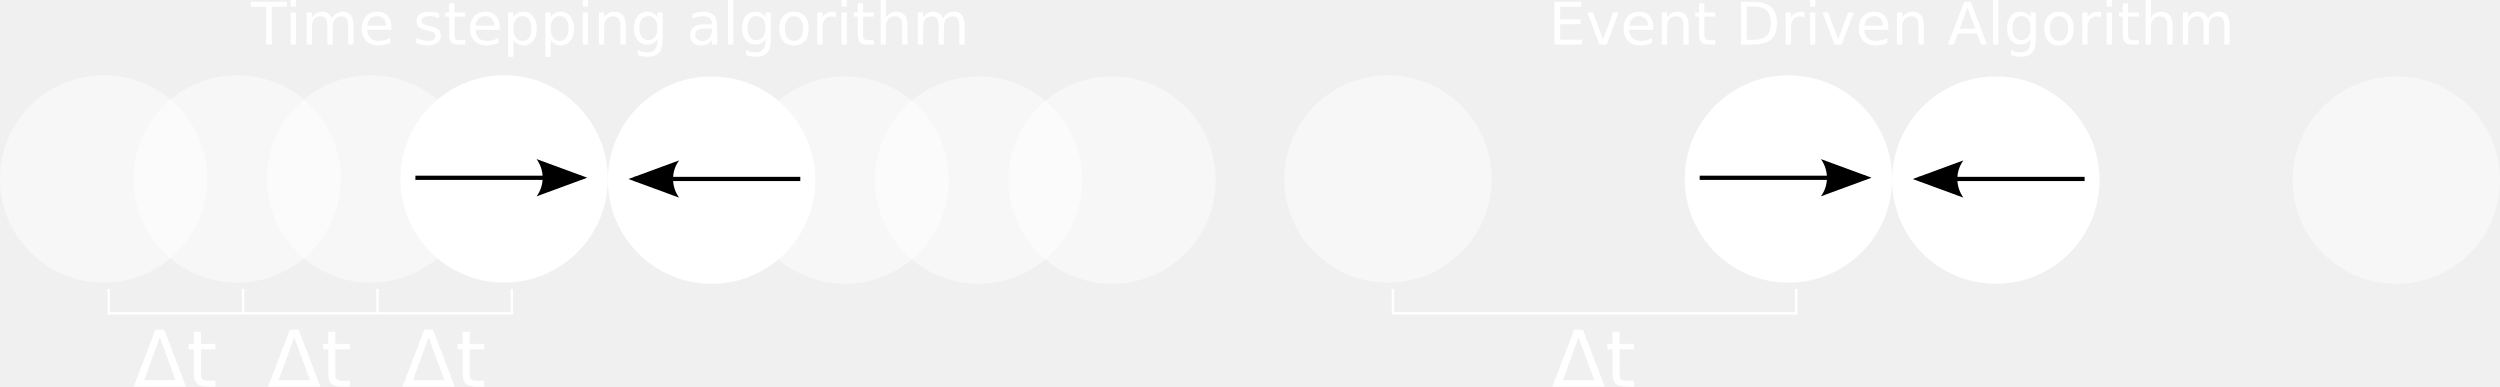
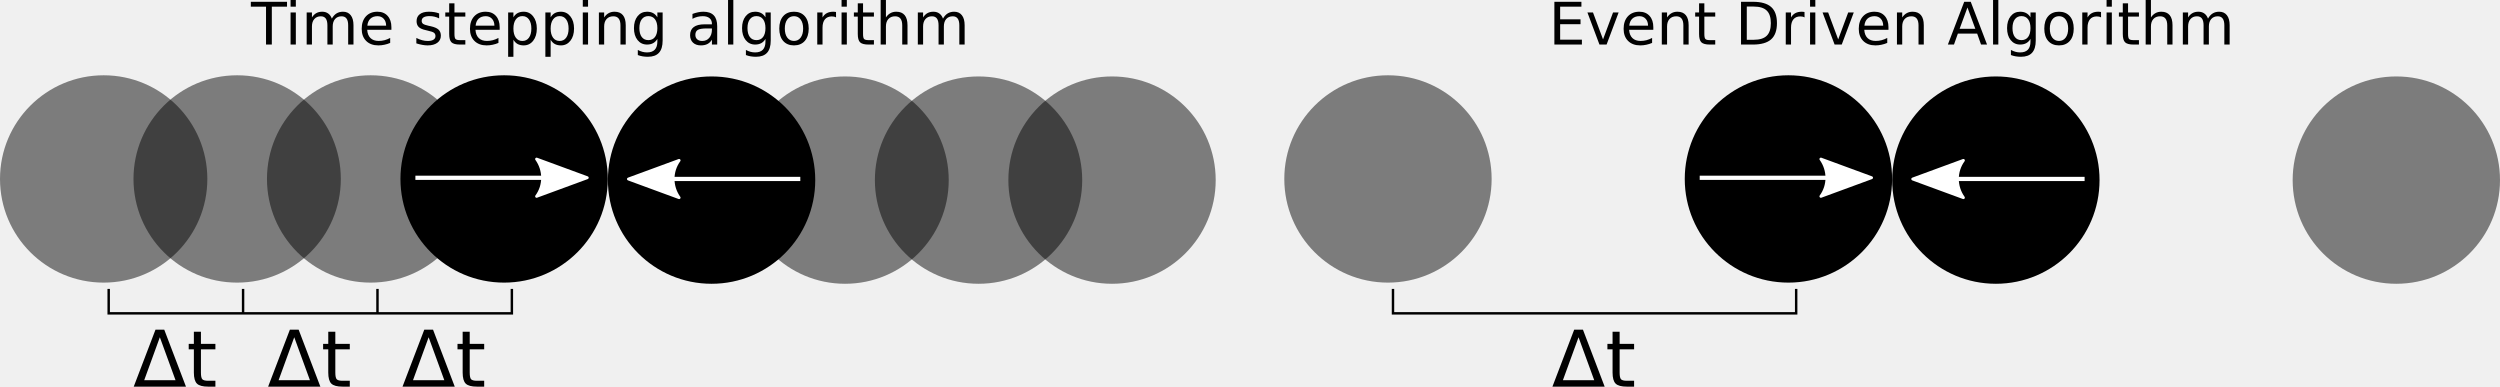
<svg xmlns="http://www.w3.org/2000/svg" viewBox="0 0 1023.119 158.234" preserveAspectRatio="xMidYMid meet" id="svg2" version="1.0">
  <defs id="defs4">
    <marker style="overflow:visible" id="Arrow2Lend" refX="0" refY="0" orient="auto">
      <path transform="matrix(-1.1,0,0,-1.1,-1.1,0)" d="M 8.719,4.034 L -2.207,0.016 L 8.719,-4.002 C 6.973,-1.63 6.983,1.616 8.719,4.034 z" style="font-size:12px;fill-rule:evenodd;stroke-width:0.625;stroke-linejoin:round" id="path3269" />
    </marker>
    <marker style="overflow:visible" id="Arrow1Lend" refX="0" refY="0" orient="auto">
      <path transform="matrix(-0.8,0,0,-0.8,-10,0)" style="fill-rule:evenodd;stroke:#000000;stroke-width:1pt;marker-start:none" d="M 0,0 L 5,-5 L -12.5,0 L 5,5 L 0,0 z" id="path3251" />
    </marker>
    <marker style="overflow:visible" id="Arrow2LendJ" refX="0" refY="0" orient="auto">
      <path transform="matrix(-1.1,0,0,-1.1,-1.1,0)" d="M 8.719,4.034 L -2.207,0.016 L 8.719,-4.002 C 6.973,-1.63 6.983,1.616 8.719,4.034 z" style="font-size:12px;fill:#ffffff;fill-rule:evenodd;stroke:#ffffff;stroke-width:0.625;stroke-linejoin:round" id="path4560" />
    </marker>
+     <marker style="overflow:visible" refX="0" refY="0" orient="auto" id="Arrow2Lend6120">
+       <path transform="matrix(-1.1,0,0,-1.1,-1.1,0)" d="M 8.719,4.034 L -2.207,0.016 L 8.719,-4.002 C 6.973,-1.63 6.983,1.616 8.719,4.034 z" style="font-size:12px;fill-rule:evenodd;stroke-width:0.625;stroke-linejoin:round;stroke-opacity:1.0;stroke:#ffffff;fill-opacity:1.0;fill:#ffffff" id="path3269-1" />
+     </marker>
+     <marker style="overflow:visible" refX="0" refY="0" orient="auto" id="Arrow2Lend9719">
+       <path transform="matrix(-1.1,0,0,-1.1,-1.1,0)" d="M 8.719,4.034 L -2.207,0.016 L 8.719,-4.002 C 6.973,-1.63 6.983,1.616 8.719,4.034 z" style="font-size:12px;fill-rule:evenodd;stroke-width:0.625;stroke-linejoin:round;stroke-opacity:1.0;stroke:#ffffff;fill-opacity:1.0;fill:#ffffff" id="path3269-1-1" />
+     </marker>
+     <marker style="overflow:visible" refX="0" refY="0" orient="auto" id="Arrow2Lend7572">
+       <path transform="matrix(-1.1,0,0,-1.1,-1.1,0)" d="M 8.719,4.034 L -2.207,0.016 L 8.719,-4.002 C 6.973,-1.63 6.983,1.616 8.719,4.034 z" style="font-size:12px;fill-rule:evenodd;stroke-width:0.625;stroke-linejoin:round;stroke-opacity:1.0;stroke:#ffffff;fill-opacity:1.0;fill:#ffffff" id="path3269-1-1-1" />
+     </marker>
+     <marker style="overflow:visible" refX="0" refY="0" orient="auto" id="Arrow2Lend2424">
+       <path transform="matrix(-1.1,0,0,-1.1,-1.1,0)" d="M 8.719,4.034 L -2.207,0.016 L 8.719,-4.002 C 6.973,-1.63 6.983,1.616 8.719,4.034 z" style="font-size:12px;fill-rule:evenodd;stroke-width:0.625;stroke-linejoin:round;stroke-opacity:1.0;stroke:#ffffff;fill-opacity:1.0;fill:#ffffff" id="path3269-1-1-1-1" />
+     </marker>
  </defs>
  <g id="layer1" transform="translate(-11.59321,-33.44962)">
-     <text xml:space="preserve" style="font-size:40px;font-style:normal;font-weight:normal;fill:#ffffff;fill-opacity:1;stroke:none;stroke-width:1px;stroke-linecap:butt;stroke-linejoin:miter;stroke-opacity:1;font-family:Bitstream Vera Sans;" x="645.361" y="51.684" id="text4768">
-       <tspan id="tspan4770" x="645.361" y="51.684" style="font-size:24px;fill:#ffffff;">Event Driven Algorithm</tspan>
+     <text xml:space="preserve" style="font-style:normal;font-weight:normal;line-height:0%;font-family:'Bitstream Vera Sans';fill:#000000;fill-opacity:1;stroke:none;stroke-width:1px;stroke-linecap:butt;stroke-linejoin:miter;stroke-opacity:1" x="645.361" y="51.684" id="text4768">
+       <tspan id="tspan4770" x="645.361" y="51.684" style="font-size:24px;line-height:1.25;fill:#000000">Event Driven Algorithm</tspan>
    </text>
-     <text xml:space="preserve" style="font-style:normal;font-variant:normal;font-weight:normal;font-stretch:normal;font-size:24px;line-height:125%;font-family:'Bitstream Vera Sans';-inkscape-font-specification:'Bitstream Vera Sans';text-align:start;writing-mode:lr-tb;text-anchor:start;fill:#ffffff;fill-opacity:1;stroke:none;stroke-width:1px;stroke-linecap:butt;stroke-linejoin:miter;stroke-opacity:1;" x="114.321" y="51.684" id="text4764">
-       <tspan id="tspan4766" x="114.321" y="51.684">Time stepping algorithm</tspan>
+     <text xml:space="preserve" style="font-style:normal;font-variant:normal;font-weight:normal;font-stretch:normal;line-height:0%;font-family:'Bitstream Vera Sans';-inkscape-font-specification:'Bitstream Vera Sans';text-align:start;writing-mode:lr-tb;text-anchor:start;fill:#000000;fill-opacity:1;stroke:none;stroke-width:1px;stroke-linecap:butt;stroke-linejoin:miter;stroke-opacity:1" x="114.321" y="51.684" id="text4764">
+       <tspan id="tspan4766" x="114.321" y="51.684" style="font-size:24px;line-height:1.25;fill:#000000">Time stepping algorithm</tspan>
    </text>
-     <circle r="42.426" cy="-106.684" cx="-163.276" transform="scale(-1,-1)" id="path3178" style="fill:#ffffff;fill-opacity:0.481;fill-rule:evenodd;stroke:none;stroke-width:4.1;stroke-linecap:butt;stroke-linejoin:miter;stroke-miterlimit:4;stroke-dasharray:none;stroke-opacity:1" />
-     <circle r="42.426" cy="-106.684" cx="-108.648" transform="scale(-1,-1)" id="path3184" style="fill:#ffffff;fill-opacity:0.481;fill-rule:evenodd;stroke:none;stroke-width:4.1;stroke-linecap:butt;stroke-linejoin:miter;stroke-miterlimit:4;stroke-dasharray:none;stroke-opacity:1" />
-     <circle r="42.426" cy="-106.684" cx="-54.02" transform="scale(-1,-1)" id="path3186" style="fill:#ffffff;fill-opacity:0.481;fill-rule:evenodd;stroke:none;stroke-width:4.1;stroke-linecap:butt;stroke-linejoin:miter;stroke-miterlimit:4;stroke-dasharray:none;stroke-opacity:1" />
-     <circle transform="scale(-1,-1)" id="path3176" style="fill:#ffffff;fill-opacity:1;fill-rule:evenodd;stroke:none;stroke-width:4.1;stroke-linecap:butt;stroke-linejoin:miter;stroke-miterlimit:4;stroke-dasharray:none;stroke-opacity:1" cx="-217.904" cy="-106.684" r="42.426" />
-     <path id="path3243" d="m 181.593,106.209 68.041,0" style="fill:#000000;fill-opacity:0.481;fill-rule:evenodd;stroke:#000000;stroke-width:1.725;stroke-linecap:butt;stroke-linejoin:miter;stroke-miterlimit:4;stroke-dasharray:none;stroke-opacity:1;marker-end:url(#Arrow2Lend)" />
-     <path style="fill:none;fill-rule:evenodd;stroke:#ffffff;stroke-width:1px;stroke-linecap:butt;stroke-linejoin:miter;stroke-opacity:1" d="m 56.074,151.684 0,10 55,0 0,-10 0,10 55,0 0,-10 0,10 55,0 0,-10 0,10" id="path4820" />
-     <text xml:space="preserve" style="font-style:normal;font-variant:normal;font-weight:normal;font-stretch:normal;font-size:32px;line-height:125%;font-family:'Bitstream Vera Sans';-inkscape-font-specification:'Bitstream Vera Sans';text-align:start;writing-mode:lr-tb;text-anchor:start;fill:#ffffff;fill-opacity:1;stroke:none;stroke-width:1px;stroke-linecap:butt;stroke-linejoin:miter;stroke-opacity:1;" x="66.074" y="191.684" id="text4828">
-       <tspan id="tspan4830" x="66.074" y="191.684">Δt</tspan>
+     <circle r="42.426" cy="-106.684" cx="-163.276" transform="scale(-1,-1)" id="path3178" style="fill:#000000;fill-opacity:0.481;fill-rule:evenodd;stroke:none;stroke-width:4.1;stroke-linecap:butt;stroke-linejoin:miter;stroke-miterlimit:4;stroke-dasharray:none;stroke-opacity:1" />
+     <circle r="42.426" cy="-106.684" cx="-108.648" transform="scale(-1,-1)" id="path3184" style="fill:#000000;fill-opacity:0.481;fill-rule:evenodd;stroke:none;stroke-width:4.1;stroke-linecap:butt;stroke-linejoin:miter;stroke-miterlimit:4;stroke-dasharray:none;stroke-opacity:1" />
+     <circle r="42.426" cy="-106.684" cx="-54.02" transform="scale(-1,-1)" id="path3186" style="fill:#000000;fill-opacity:0.481;fill-rule:evenodd;stroke:none;stroke-width:4.1;stroke-linecap:butt;stroke-linejoin:miter;stroke-miterlimit:4;stroke-dasharray:none;stroke-opacity:1" />
+     <circle transform="scale(-1,-1)" id="path3176" style="fill:#000000;fill-opacity:1;fill-rule:evenodd;stroke:none;stroke-width:4.1;stroke-linecap:butt;stroke-linejoin:miter;stroke-miterlimit:4;stroke-dasharray:none;stroke-opacity:1" cx="-217.904" cy="-106.684" r="42.426" />
+     <path id="path3243" d="m 181.593,106.209 68.041,0" style="fill:none;fill-opacity:0.481;fill-rule:evenodd;stroke:#ffffff;stroke-width:1.725;stroke-linecap:butt;stroke-linejoin:miter;stroke-miterlimit:4;stroke-dasharray:none;stroke-opacity:1;marker-end:url(#Arrow2Lend9719)" />
+     <path style="fill:none;fill-rule:evenodd;stroke:#000000;stroke-width:1px;stroke-linecap:butt;stroke-linejoin:miter;stroke-opacity:1" d="m 56.074,151.684 0,10 55,0 0,-10 0,10 55,0 0,-10 0,10 55,0 0,-10 0,10" id="path4820" />
+     <text xml:space="preserve" style="font-style:normal;font-variant:normal;font-weight:normal;font-stretch:normal;line-height:0%;font-family:'Bitstream Vera Sans';-inkscape-font-specification:'Bitstream Vera Sans';text-align:start;writing-mode:lr-tb;text-anchor:start;fill:#000000;fill-opacity:1;stroke:none;stroke-width:1px;stroke-linecap:butt;stroke-linejoin:miter;stroke-opacity:1" x="66.074" y="191.684" id="text4828">
+       <tspan id="tspan4830" x="66.074" y="191.684" style="font-size:32px;line-height:1.25;fill:#000000">Δt</tspan>
    </text>
-     <text xml:space="preserve" style="font-style:normal;font-variant:normal;font-weight:normal;font-stretch:normal;font-size:32px;line-height:125%;font-family:'Bitstream Vera Sans';-inkscape-font-specification:'Bitstream Vera Sans';text-align:start;writing-mode:lr-tb;text-anchor:start;fill:#ffffff;fill-opacity:1;stroke:none;stroke-width:1px;stroke-linecap:butt;stroke-linejoin:miter;stroke-opacity:1;" x="121.074" y="191.684" id="text4832">
-       <tspan id="tspan4834" x="121.074" y="191.684">Δt</tspan>
+     <text xml:space="preserve" style="font-style:normal;font-variant:normal;font-weight:normal;font-stretch:normal;line-height:0%;font-family:'Bitstream Vera Sans';-inkscape-font-specification:'Bitstream Vera Sans';text-align:start;writing-mode:lr-tb;text-anchor:start;fill:#000000;fill-opacity:1;stroke:none;stroke-width:1px;stroke-linecap:butt;stroke-linejoin:miter;stroke-opacity:1" x="121.074" y="191.684" id="text4832">
+       <tspan id="tspan4834" x="121.074" y="191.684" style="font-size:32px;line-height:1.25;fill:#000000">Δt</tspan>
    </text>
-     <text xml:space="preserve" style="font-style:normal;font-variant:normal;font-weight:normal;font-stretch:normal;font-size:32px;line-height:125%;font-family:'Bitstream Vera Sans';-inkscape-font-specification:'Bitstream Vera Sans';text-align:start;writing-mode:lr-tb;text-anchor:start;fill:#ffffff;fill-opacity:1;stroke:none;stroke-width:1px;stroke-linecap:butt;stroke-linejoin:miter;stroke-opacity:1;" x="176.074" y="191.684" id="text4836">
-       <tspan id="tspan4838" x="176.074" y="191.684">Δt</tspan>
+     <text xml:space="preserve" style="font-style:normal;font-variant:normal;font-weight:normal;font-stretch:normal;line-height:0%;font-family:'Bitstream Vera Sans';-inkscape-font-specification:'Bitstream Vera Sans';text-align:start;writing-mode:lr-tb;text-anchor:start;fill:#000000;fill-opacity:1;stroke:none;stroke-width:1px;stroke-linecap:butt;stroke-linejoin:miter;stroke-opacity:1" x="176.074" y="191.684" id="text4836">
+       <tspan id="tspan4838" x="176.074" y="191.684" style="font-size:32px;line-height:1.25;fill:#000000">Δt</tspan>
    </text>
-     <circle r="42.426" cy="-107.159" cx="357.433" transform="scale(1,-1)" id="path2638" style="fill:#ffffff;fill-opacity:0.481;fill-rule:evenodd;stroke:none;stroke-width:4.1;stroke-linecap:butt;stroke-linejoin:miter;stroke-miterlimit:4;stroke-dasharray:none;stroke-opacity:1" />
-     <circle r="42.426" cy="-107.159" cx="412.061" transform="scale(1,-1)" id="path2640" style="fill:#ffffff;fill-opacity:0.481;fill-rule:evenodd;stroke:none;stroke-width:4.1;stroke-linecap:butt;stroke-linejoin:miter;stroke-miterlimit:4;stroke-dasharray:none;stroke-opacity:1" />
-     <circle r="42.426" cy="-107.159" cx="466.689" transform="scale(1,-1)" id="path2642" style="fill:#ffffff;fill-opacity:0.481;fill-rule:evenodd;stroke:none;stroke-width:4.1;stroke-linecap:butt;stroke-linejoin:miter;stroke-miterlimit:4;stroke-dasharray:none;stroke-opacity:1" />
-     <circle transform="scale(1,-1)" id="path2646" style="fill:#ffffff;fill-opacity:1;fill-rule:evenodd;stroke:none;stroke-width:4.1;stroke-linecap:butt;stroke-linejoin:miter;stroke-miterlimit:4;stroke-dasharray:none;stroke-opacity:1" cx="302.805" cy="-107.159" r="42.426" />
-     <path id="path2648" d="m 339.115,106.684 -68.041,0" style="fill:#000000;fill-opacity:0.481;fill-rule:evenodd;stroke:#000000;stroke-width:1.725;stroke-linecap:butt;stroke-linejoin:miter;stroke-miterlimit:4;stroke-dasharray:none;stroke-opacity:1;marker-end:url(#Arrow2Lend)" />
-     <circle r="42.426" cy="-106.684" cx="-579.616" transform="scale(-1,-1)" id="path2713" style="fill:#ffffff;fill-opacity:0.481;fill-rule:evenodd;stroke:none;stroke-width:4.1;stroke-linecap:butt;stroke-linejoin:miter;stroke-miterlimit:4;stroke-dasharray:none;stroke-opacity:1" />
-     <circle transform="scale(-1,-1)" id="path2717" style="fill:#ffffff;fill-opacity:1;fill-rule:evenodd;stroke:none;stroke-width:4.1;stroke-linecap:butt;stroke-linejoin:miter;stroke-miterlimit:4;stroke-dasharray:none;stroke-opacity:1" cx="-743.5" cy="-106.684" r="42.426" />
-     <path id="path2719" d="m 707.19,106.209 68.041,0" style="fill:#000000;fill-opacity:0.481;fill-rule:evenodd;stroke:#000000;stroke-width:1.725;stroke-linecap:butt;stroke-linejoin:miter;stroke-miterlimit:4;stroke-dasharray:none;stroke-opacity:1;marker-end:url(#Arrow2Lend)" />
-     <path style="fill:none;fill-rule:evenodd;stroke:#ffffff;stroke-width:1px;stroke-linecap:butt;stroke-linejoin:miter;stroke-opacity:1" d="m 581.671,151.684 0,10 165,0 0,-10 0,10" id="path2721" />
-     <text xml:space="preserve" style="font-style:normal;font-variant:normal;font-weight:normal;font-stretch:normal;font-size:32px;line-height:125%;font-family:'Bitstream Vera Sans';-inkscape-font-specification:'Bitstream Vera Sans';text-align:start;writing-mode:lr-tb;text-anchor:start;fill:#ffffff;fill-opacity:1;stroke:none;stroke-width:1px;stroke-linecap:butt;stroke-linejoin:miter;stroke-opacity:1;" x="646.671" y="191.684" id="text2727">
-       <tspan id="tspan2729" x="646.671" y="191.684">Δt</tspan>
+     <circle r="42.426" cy="-107.159" cx="357.433" transform="scale(1,-1)" id="path2638" style="fill:#000000;fill-opacity:0.481;fill-rule:evenodd;stroke:none;stroke-width:4.1;stroke-linecap:butt;stroke-linejoin:miter;stroke-miterlimit:4;stroke-dasharray:none;stroke-opacity:1" />
+     <circle r="42.426" cy="-107.159" cx="412.061" transform="scale(1,-1)" id="path2640" style="fill:#000000;fill-opacity:0.481;fill-rule:evenodd;stroke:none;stroke-width:4.1;stroke-linecap:butt;stroke-linejoin:miter;stroke-miterlimit:4;stroke-dasharray:none;stroke-opacity:1" />
+     <circle r="42.426" cy="-107.159" cx="466.689" transform="scale(1,-1)" id="path2642" style="fill:#000000;fill-opacity:0.481;fill-rule:evenodd;stroke:none;stroke-width:4.1;stroke-linecap:butt;stroke-linejoin:miter;stroke-miterlimit:4;stroke-dasharray:none;stroke-opacity:1" />
+     <circle transform="scale(1,-1)" id="path2646" style="fill:#000000;fill-opacity:1;fill-rule:evenodd;stroke:none;stroke-width:4.1;stroke-linecap:butt;stroke-linejoin:miter;stroke-miterlimit:4;stroke-dasharray:none;stroke-opacity:1" cx="302.805" cy="-107.159" r="42.426" />
+     <path id="path2648" d="m 339.115,106.684 -68.041,0" style="fill:none;fill-opacity:0.481;fill-rule:evenodd;stroke:#ffffff;stroke-width:1.725;stroke-linecap:butt;stroke-linejoin:miter;stroke-miterlimit:4;stroke-dasharray:none;stroke-opacity:1;marker-end:url(#Arrow2Lend6120)" />
+     <circle r="42.426" cy="-106.684" cx="-579.616" transform="scale(-1,-1)" id="path2713" style="fill:#000000;fill-opacity:0.481;fill-rule:evenodd;stroke:none;stroke-width:4.1;stroke-linecap:butt;stroke-linejoin:miter;stroke-miterlimit:4;stroke-dasharray:none;stroke-opacity:1" />
+     <circle transform="scale(-1,-1)" id="path2717" style="fill:#000000;fill-opacity:1;fill-rule:evenodd;stroke:none;stroke-width:4.1;stroke-linecap:butt;stroke-linejoin:miter;stroke-miterlimit:4;stroke-dasharray:none;stroke-opacity:1" cx="-743.5" cy="-106.684" r="42.426" />
+     <path id="path2719" d="m 707.19,106.209 68.041,0" style="fill:#000000;fill-opacity:0.481;fill-rule:evenodd;stroke:#ffffff;stroke-width:1.725;stroke-linecap:butt;stroke-linejoin:miter;stroke-miterlimit:4;stroke-dasharray:none;stroke-opacity:1;marker-end:url(#Arrow2Lend7572)" />
+     <path style="fill:none;fill-rule:evenodd;stroke:#000000;stroke-width:1px;stroke-linecap:butt;stroke-linejoin:miter;stroke-opacity:1" d="m 581.671,151.684 0,10 165,0 0,-10 0,10" id="path2721" />
+     <text xml:space="preserve" style="font-style:normal;font-variant:normal;font-weight:normal;font-stretch:normal;line-height:0%;font-family:'Bitstream Vera Sans';-inkscape-font-specification:'Bitstream Vera Sans';text-align:start;writing-mode:lr-tb;text-anchor:start;fill:#000000;fill-opacity:1;stroke:none;stroke-width:1px;stroke-linecap:butt;stroke-linejoin:miter;stroke-opacity:1" x="646.671" y="191.684" id="text2727">
+       <tspan id="tspan2729" x="646.671" y="191.684" style="font-size:32px;line-height:1.25;fill:#000000">Δt</tspan>
    </text>
-     <circle r="42.426" cy="-107.159" cx="992.285" transform="scale(1,-1)" id="path2741" style="fill:#ffffff;fill-opacity:0.481;fill-rule:evenodd;stroke:none;stroke-width:4.1;stroke-linecap:butt;stroke-linejoin:miter;stroke-miterlimit:4;stroke-dasharray:none;stroke-opacity:1" />
-     <circle transform="scale(1,-1)" id="path2745" style="fill:#ffffff;fill-opacity:1;fill-rule:evenodd;stroke:none;stroke-width:4.1;stroke-linecap:butt;stroke-linejoin:miter;stroke-miterlimit:4;stroke-dasharray:none;stroke-opacity:1" cx="828.401" cy="-107.159" r="42.426" />
-     <path id="path2747" d="m 864.712,106.684 -68.041,0" style="fill:#000000;fill-opacity:0.481;fill-rule:evenodd;stroke:#000000;stroke-width:1.725;stroke-linecap:butt;stroke-linejoin:miter;stroke-miterlimit:4;stroke-dasharray:none;stroke-opacity:1;marker-end:url(#Arrow2Lend)" />
+     <circle r="42.426" cy="-107.159" cx="992.285" transform="scale(1,-1)" id="path2741" style="fill:#000000;fill-opacity:0.481;fill-rule:evenodd;stroke:none;stroke-width:4.1;stroke-linecap:butt;stroke-linejoin:miter;stroke-miterlimit:4;stroke-dasharray:none;stroke-opacity:1" />
+     <circle transform="scale(1,-1)" id="path2745" style="fill:#000000;fill-opacity:1;fill-rule:evenodd;stroke:none;stroke-width:4.1;stroke-linecap:butt;stroke-linejoin:miter;stroke-miterlimit:4;stroke-dasharray:none;stroke-opacity:1" cx="828.401" cy="-107.159" r="42.426" />
+     <path id="path2747" d="m 864.712,106.684 -68.041,0" style="fill:#000000;fill-opacity:0.481;fill-rule:evenodd;stroke:#ffffff;stroke-width:1.725;stroke-linecap:butt;stroke-linejoin:miter;stroke-miterlimit:4;stroke-dasharray:none;stroke-opacity:1;marker-end:url(#Arrow2Lend2424)" />
  </g>
</svg>
